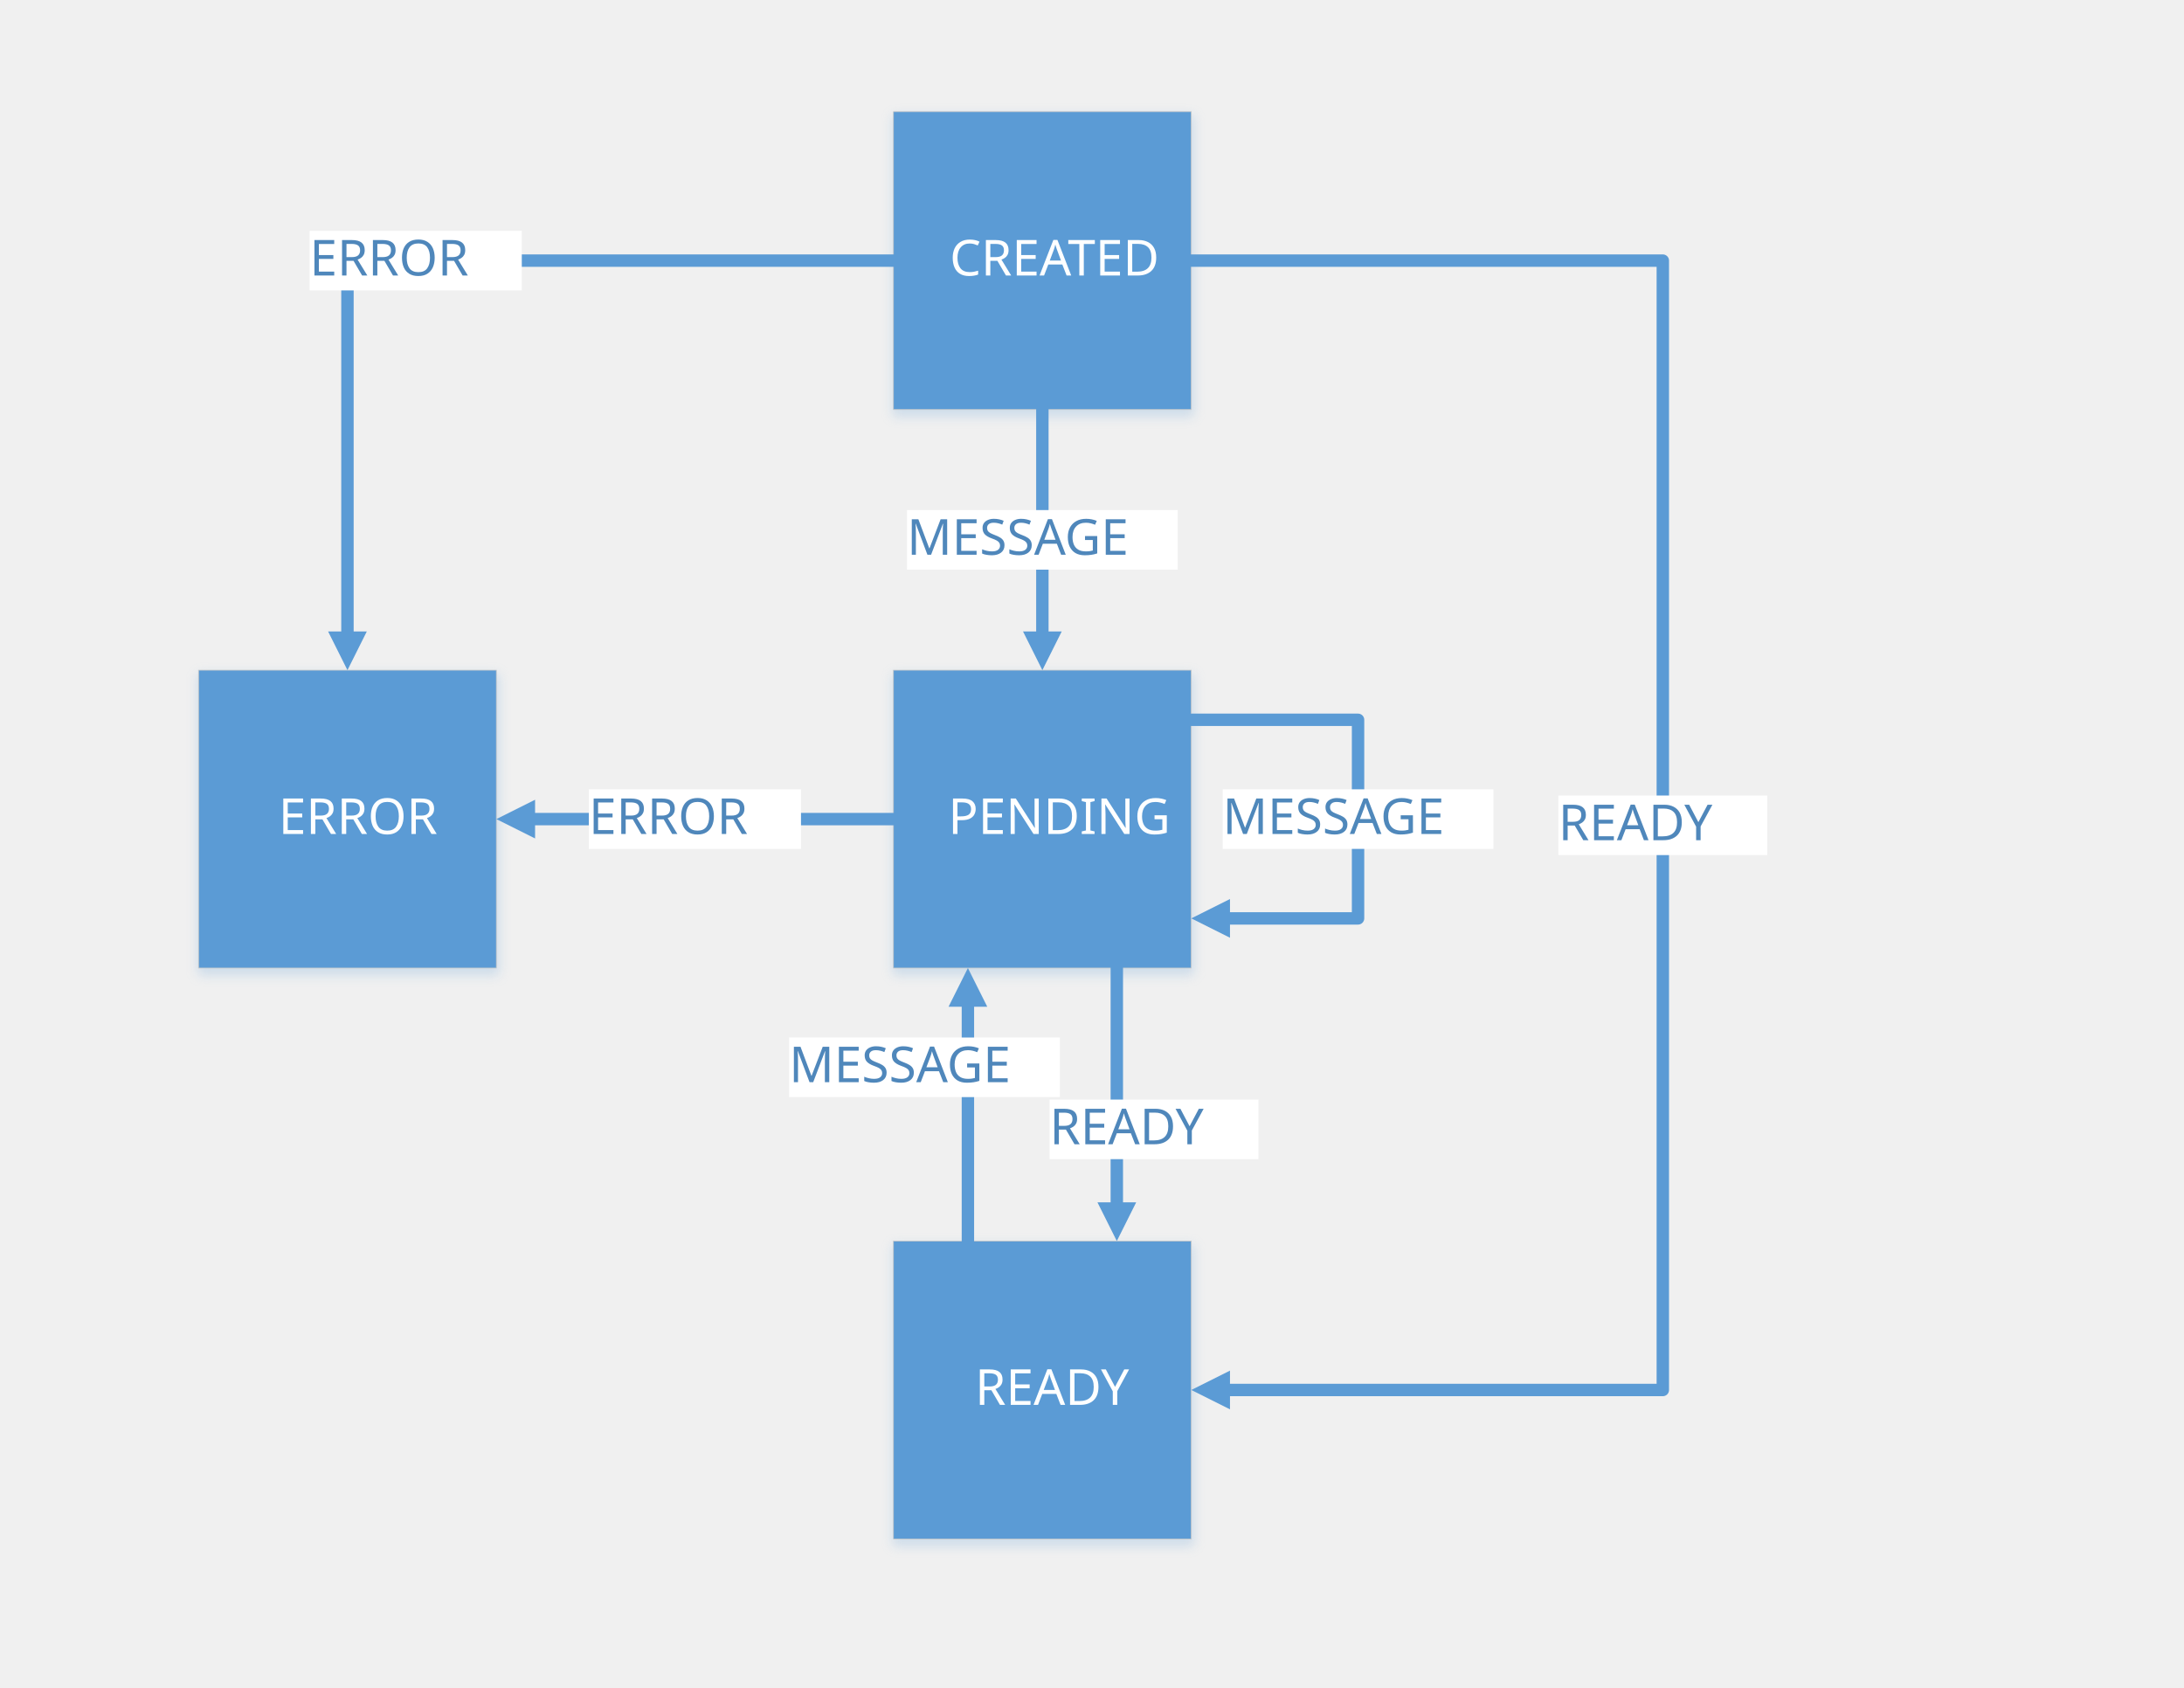
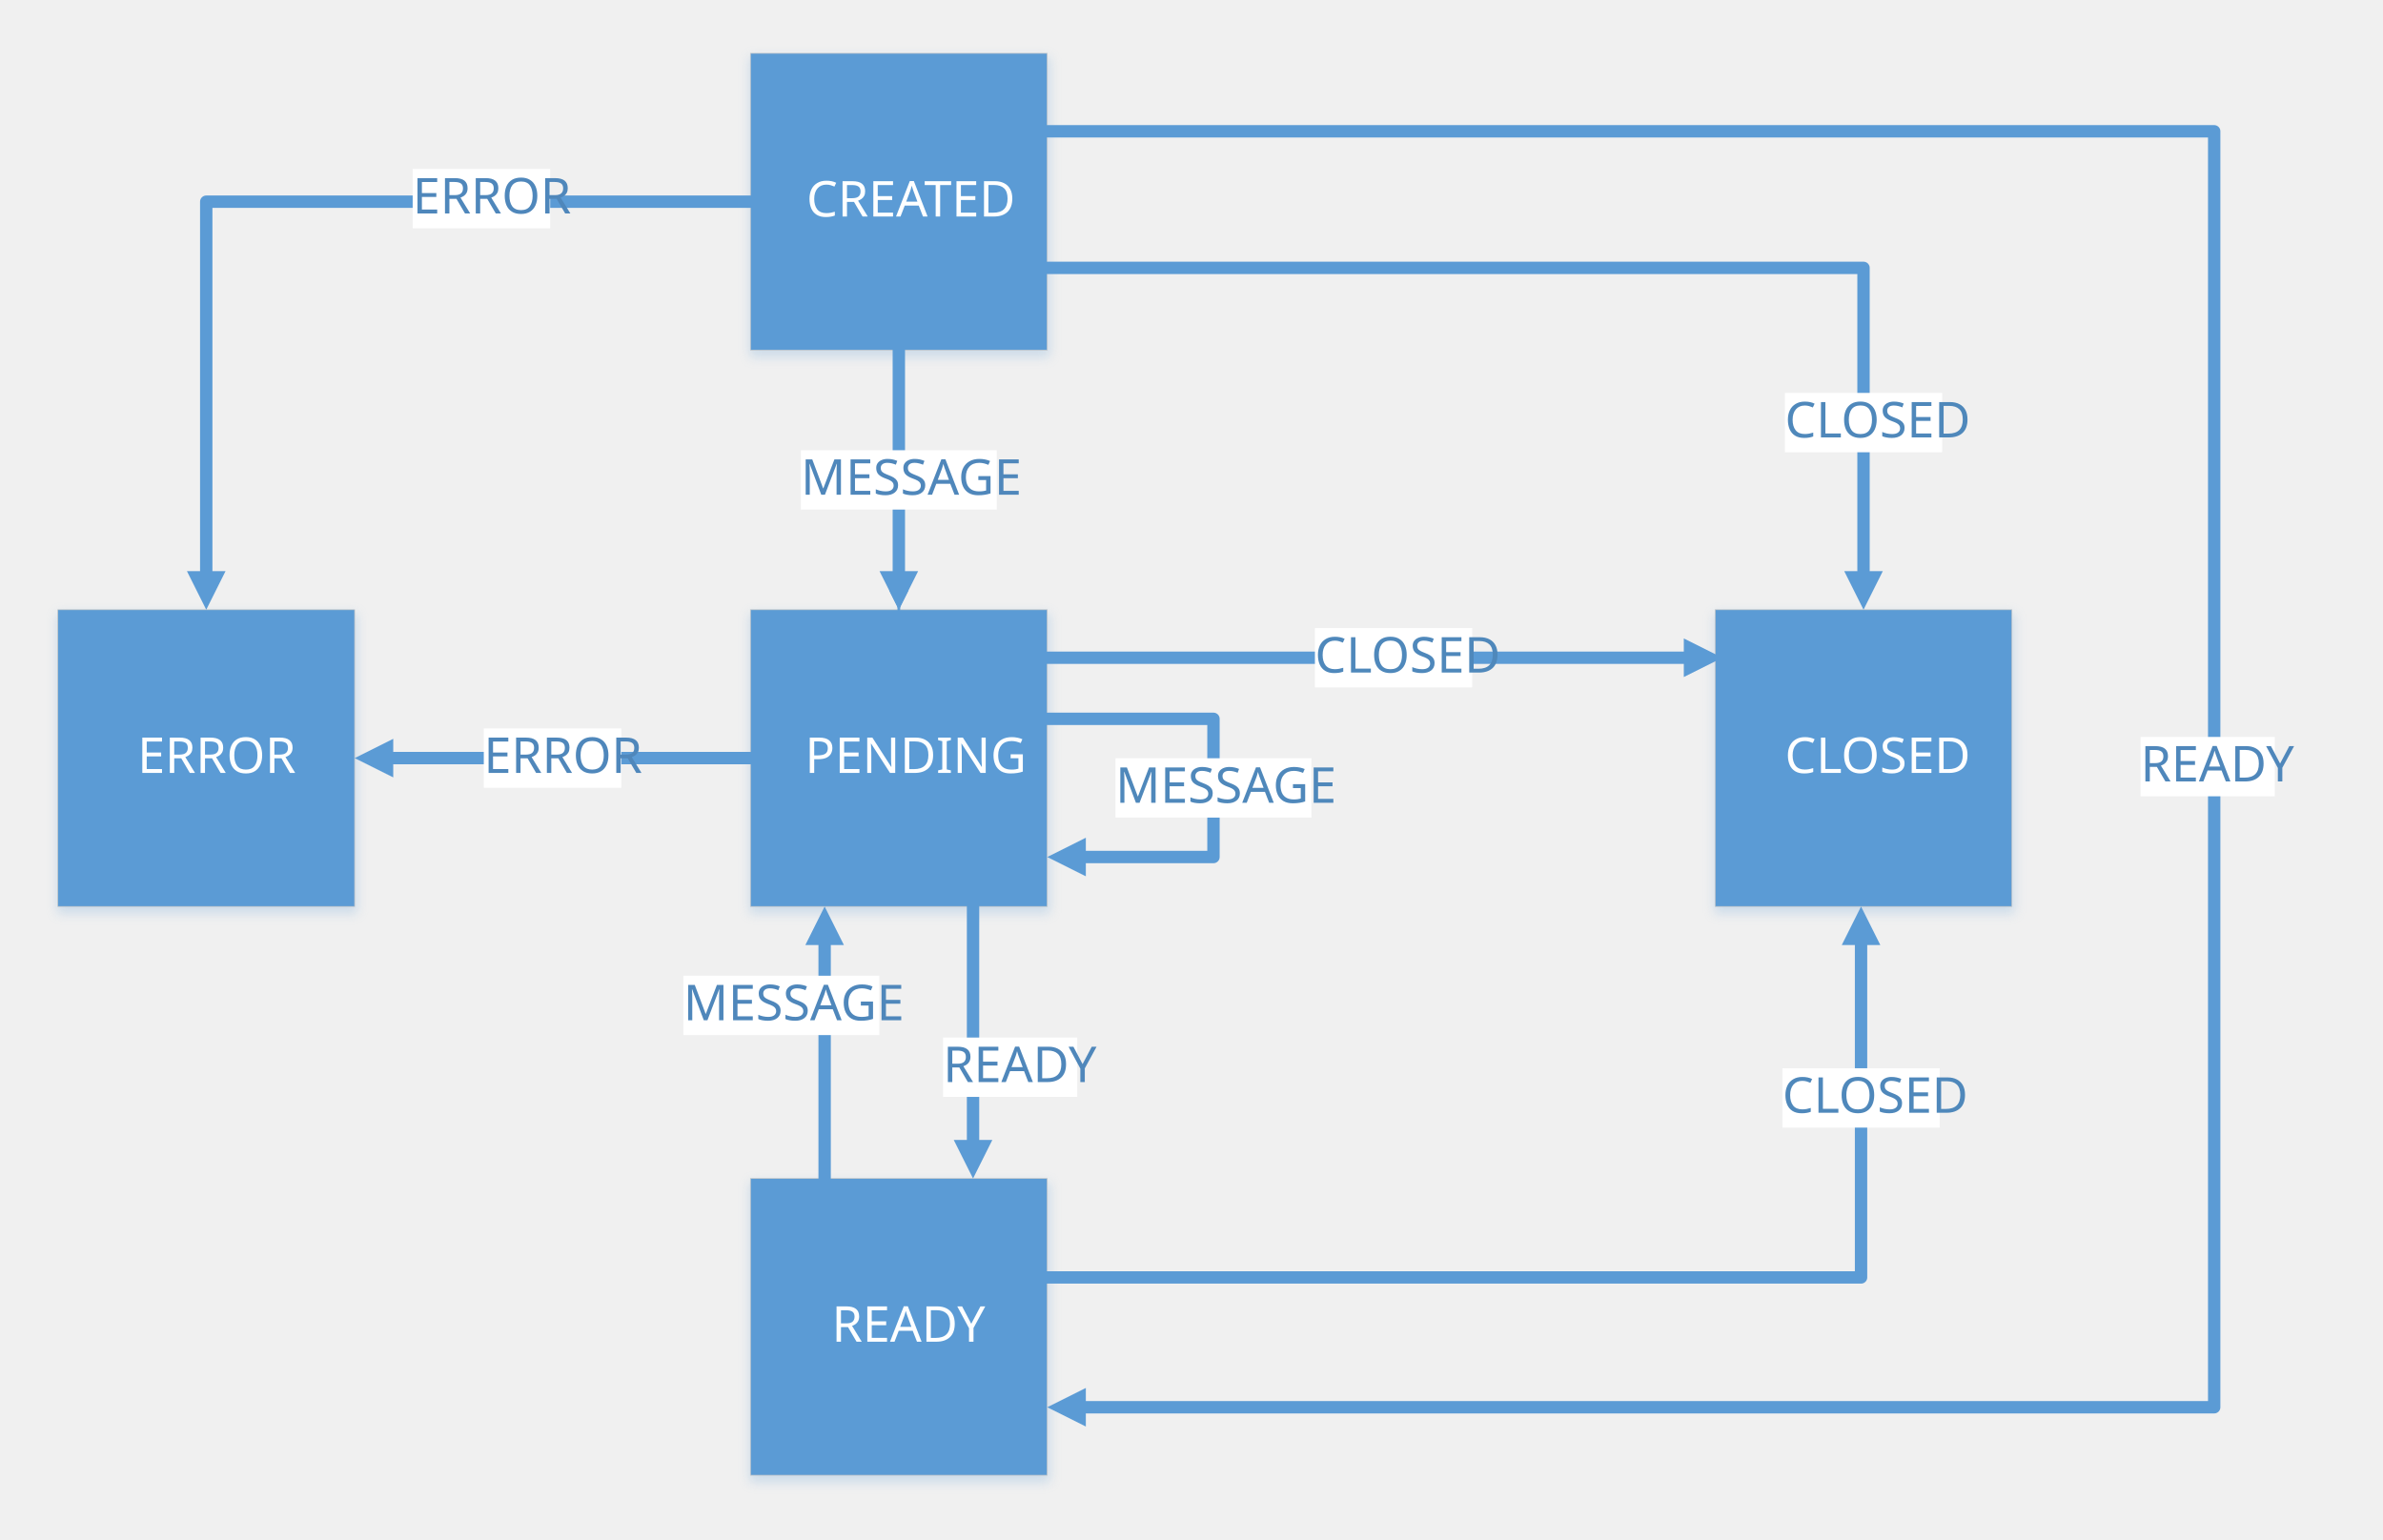
- <svg xmlns="http://www.w3.org/2000/svg" xmlns:xlink="http://www.w3.org/1999/xlink" width="11in" height="8.5in" viewBox="0 0 792 612" xml:space="preserve" color-interpolation-filters="sRGB" class="st11">
+ <svg xmlns="http://www.w3.org/2000/svg" xmlns:xlink="http://www.w3.org/1999/xlink" width="12.042in" height="7.781in" viewBox="0 0 867.029 560.25" xml:space="preserve" color-interpolation-filters="sRGB" class="st14">
  <style type="text/css">
	
		.st1 {visibility:visible}
		.st2 {fill:#5b9bd5;fill-opacity:0.22;filter:url(#filter_2);stroke:#5b9bd5;stroke-opacity:0.22}
		.st3 {fill:#5b9bd5;stroke:#c7c8c8;stroke-width:0.25}
		.st4 {fill:#feffff;font-family:Calibri;font-size:1.5em}
		.st5 {marker-end:url(#mrkr4-24);stroke:#5b9bd5;stroke-linecap:round;stroke-linejoin:round;stroke-width:4.5}
		.st6 {fill:#5b9bd5;fill-opacity:1;stroke:#5b9bd5;stroke-opacity:1;stroke-width:0.641}
		.st7 {fill:#ffffff;stroke:none;stroke-linecap:butt;stroke-width:7.2}
		.st8 {fill:#4f87bb;font-family:Calibri;font-size:1.5em}
- 		.st9 {marker-start:url(#mrkr4-66);stroke:#5b9bd5;stroke-linecap:round;stroke-linejoin:round;stroke-width:4.5}
- 		.st10 {fill:#4f88bb;font-family:Calibri;font-size:1.5em}
- 		.st11 {fill:none;fill-rule:evenodd;font-size:12px;overflow:visible;stroke-linecap:square;stroke-miterlimit:3}
+ 		.st9 {fill:#ffffff;stroke:none;stroke-linecap:butt}
+ 		.st10 {marker-start:url(#mrkr4-66);stroke:#5b9bd5;stroke-linecap:round;stroke-linejoin:round;stroke-width:4.5}
+ 		.st11 {fill:#4f88bb;font-family:Calibri;font-size:1.5em}
+ 		.st12 {marker-end:url(#mrkr4-101);stroke:#5b9bd5;stroke-linecap:round;stroke-linejoin:round;stroke-width:1}
+ 		.st13 {fill:#5b9bd5;fill-opacity:1;stroke:#5b9bd5;stroke-opacity:1;stroke-width:0.284}
+ 		.st14 {fill:none;fill-rule:evenodd;font-size:12px;overflow:visible;stroke-linecap:square;stroke-miterlimit:3}
	
	</style>
  <defs id="Markers">
    <g id="lend4">
      <path d="M 2 1 L 0 0 L 2 -1 L 2 1 " style="stroke:none" />
    </g>
    <marker id="mrkr4-24" class="st6" refX="-3.12" orient="auto" markerUnits="strokeWidth" overflow="visible">
      <use xlink:href="#lend4" transform="scale(-1.56,-1.56) " />
    </marker>
    <marker id="mrkr4-66" class="st6" refX="3.04" orient="auto" markerUnits="strokeWidth" overflow="visible">
      <use xlink:href="#lend4" transform="scale(1.56) " />
    </marker>
+     <marker id="mrkr4-101" class="st13" refX="-7.04" orient="auto" markerUnits="strokeWidth" overflow="visible">
+       <use xlink:href="#lend4" transform="scale(-3.52,-3.52) " />
+     </marker>
  </defs>
  <defs id="Filters">
    <filter id="filter_2">
      <feGaussianBlur stdDeviation="2" />
    </filter>
  </defs>
  <g>
-     <g id="shape21-1" transform="translate(324,-463.5)">
+     <g id="shape21-1" transform="translate(273.029,-432.848)">
      <g id="shadow21-2" transform="matrix(1,0,0,1,0.345598,1.97279)" class="st1">
-         <rect x="0" y="504" width="108" height="108" class="st2" />
+         <rect x="0" y="452.25" width="108" height="108" class="st2" />
      </g>
-       <rect x="0" y="504" width="108" height="108" class="st3" />
-       <text x="20.4" y="563.4" class="st4">CREATED</text>
+       <rect x="0" y="452.25" width="108" height="108" class="st3" />
+       <text x="20.4" y="511.65" class="st4">CREATED</text>
    </g>
-     <g id="shape22-7" transform="translate(324,-261)">
+     <g id="shape22-7" transform="translate(273.029,-230.348)">
      <g id="shadow22-8" transform="matrix(1,0,0,1,0.345598,1.97279)" class="st1">
-         <rect x="0" y="504" width="108" height="108" class="st2" />
+         <rect x="0" y="452.25" width="108" height="108" class="st2" />
      </g>
-       <rect x="0" y="504" width="108" height="108" class="st3" />
-       <text x="19.85" y="563.4" class="st4">PENDING</text>
+       <rect x="0" y="452.25" width="108" height="108" class="st3" />
+       <text x="19.85" y="511.65" class="st4">PENDING</text>
    </g>
-     <g id="shape24-13" transform="translate(324,-54)">
+     <g id="shape24-13" transform="translate(273.029,-23.3478)">
      <g id="shadow24-14" transform="matrix(1,0,0,1,0.345598,1.97279)" class="st1">
-         <rect x="0" y="504" width="108" height="108" class="st2" />
+         <rect x="0" y="452.25" width="108" height="108" class="st2" />
      </g>
-       <rect x="0" y="504" width="108" height="108" class="st3" />
-       <text x="29.59" y="563.4" class="st4">READY</text>
+       <rect x="0" y="452.25" width="108" height="108" class="st3" />
+       <text x="29.59" y="511.65" class="st4">READY</text>
    </g>
-     <g id="shape8-19" transform="translate(423,-517.5)">
-       <path d="M9 612 L180 612 L180 1021.5 L23.04 1021.5" class="st5" />
-       <rect x="142.132" y="805.95" width="75.735" height="21.6" class="st7" />
-       <text x="142.13" y="822.15" class="st8">READY</text>
+     <g id="shape8-19" transform="translate(372.029,-512.471)">
+       <path d="M9 560.25 L433.59 560.25 L433.59 1024.62 L23.04 1024.62" class="st5" />
+       <rect x="406.809" y="780.671" width="48.823" height="21.6" class="st7" />
+       <text x="406.81" y="796.87" class="st8">READY</text>
    </g>
-     <g id="shape10-27" transform="translate(369,-463.5)">
-       <path d="M9 612 L9 692.46" class="st5" />
-       <rect x="-40.096" y="648.45" width="98.191" height="21.6" class="st7" />
-       <text x="-40.1" y="664.65" class="st8">MESSAGE</text>
+     <g id="shape10-27" transform="translate(318.029,-432.848)">
+       <path d="M9 560.25 L9 640.71" class="st5" />
+       <rect x="-26.64" y="596.7" width="71.279" height="21.6" class="st9" />
+       <text x="-26.64" y="612.9" class="st8">MESSAGE</text>
    </g>
-     <g id="shape23-34" transform="translate(72,-261)">
+     <g id="shape23-34" transform="translate(21.0294,-230.348)">
      <g id="shadow23-35" transform="matrix(1,0,0,1,0.345598,1.97279)" class="st1">
-         <rect x="0" y="504" width="108" height="108" class="st2" />
+         <rect x="0" y="452.25" width="108" height="108" class="st2" />
      </g>
-       <rect x="0" y="504" width="108" height="108" class="st3" />
-       <text x="28.99" y="563.4" class="st4">ERROR</text>
+       <rect x="0" y="452.25" width="108" height="108" class="st3" />
+       <text x="28.99" y="511.65" class="st4">ERROR</text>
    </g>
-     <g id="shape13-40" transform="translate(324,-517.5)">
-       <path d="M0 612 L-198 612 L-198 746.46" class="st5" />
-       <rect x="-211.72" y="601.2" width="76.939" height="21.6" class="st7" />
-       <text x="-211.72" y="617.4" class="st8">ERROR</text>
+     <g id="shape13-40" transform="translate(273.029,-486.848)">
+       <path d="M0 560.25 L-198 560.25 L-198 694.71" class="st5" />
+       <rect x="-122.889" y="548.325" width="50.027" height="21.6" class="st7" />
+       <text x="-122.89" y="564.53" class="st8">ERROR</text>
    </g>
-     <g id="shape14-47" transform="translate(324,-306)">
-       <path d="M0 603 L-129.96 603" class="st5" />
-       <rect x="-110.47" y="592.2" width="76.939" height="21.6" class="st7" />
-       <text x="-110.47" y="608.4" class="st8">ERROR</text>
+     <g id="shape14-47" transform="translate(273.029,-275.348)">
+       <path d="M0 551.25 L-129.96 551.25" class="st5" />
+       <rect x="-97.014" y="540.45" width="50.027" height="21.6" class="st7" />
+       <text x="-97.01" y="556.65" class="st8">ERROR</text>
    </g>
-     <g id="shape28-54" transform="translate(1017,351) rotate(90)">
-       <path d="M0 612 L84.96 612" class="st5" />
-       <rect x="-636.368" y="47.7" width="75.735" height="21.6" transform="rotate(-90)" class="st7" />
-       <text x="-636.37" y="63.9" transform="rotate(-90)" class="st8">READY</text>
+     <g id="shape28-54" transform="translate(914.279,329.902) rotate(90)">
+       <path d="M0 560.25 L84.96 560.25" class="st5" />
+       <rect x="-571.162" y="47.7" width="48.823" height="21.6" transform="rotate(-90)" class="st7" />
+       <text x="-571.16" y="63.9" transform="rotate(-90)" class="st8">READY</text>
    </g>
-     <g id="shape29-61" transform="translate(963,351) rotate(90)">
-       <path d="M13.68 612 L14.04 612 L99 612" class="st9" />
-       <rect x="-676.846" y="25.2" width="98.191" height="21.6" transform="rotate(-90)" class="st7" />
-       <text x="-676.85" y="41.4" transform="rotate(-90)" class="st8">MESSAGE</text>
+     <g id="shape29-61" transform="translate(860.279,329.902) rotate(90)">
+       <path d="M13.68 560.25 L14.04 560.25 L99 560.25" class="st10" />
+       <rect x="-611.64" y="25.2" width="71.279" height="21.6" transform="rotate(-90)" class="st7" />
+       <text x="-611.64" y="41.4" transform="rotate(-90)" class="st8">MESSAGE</text>
    </g>
-     <g id="shape30-69" transform="translate(423,-351)">
-       <path d="M9 612 L69.48 612 L69.48 684 L23.04 684" class="st5" />
-       <rect x="20.384" y="637.2" width="98.191" height="21.6" class="st7" />
-       <text x="20.38" y="653.4" class="st10">MESSAGE</text>
+     <g id="shape30-69" transform="translate(372.029,-298.642)">
+       <path d="M9 560.25 L69.48 560.25 L69.48 610.54 L23.04 610.54" class="st5" />
+       <rect x="33.84" y="574.597" width="71.279" height="21.6" class="st7" />
+       <text x="33.84" y="590.8" class="st11">MESSAGE</text>
+     </g>
+     <g id="shape31-76" transform="translate(624.029,-230.348)">
+       <g id="shadow31-77" transform="matrix(1,0,0,1,0.345598,1.97279)" class="st1">
+         <rect x="0" y="452.25" width="108" height="108" class="st2" />
+       </g>
+       <rect x="0" y="452.25" width="108" height="108" class="st3" />
+       <text x="25.39" y="511.65" class="st4">CLOSED</text>
+     </g>
+     <g id="shape32-82" transform="translate(381.029,-462.76)">
+       <path d="M0 560.25 L297 560.25 L297 670.62" class="st5" />
+       <rect x="268.392" y="605.755" width="57.217" height="21.6" class="st7" />
+       <text x="268.39" y="621.95" class="st11">CLOSED</text>
+     </g>
+     <g id="shape33-89" transform="translate(381.029,-311.877)">
+       <path d="M0 551.25 L231.61 551.25" class="st5" />
+       <rect x="97.392" y="540.45" width="57.217" height="21.6" class="st7" />
+       <text x="97.39" y="556.65" class="st11">CLOSED</text>
+     </g>
+     <g id="shape34-96" transform="translate(318.029,-329.348)">
+       <path d="M9 551.25 L9 542.25 L9 544.21" class="st12" />
+     </g>
+     <g id="shape35-102" transform="translate(381.029,-95.3478)">
+       <path d="M0 560.25 L296.1 560.25 L296.1 439.29" class="st5" />
+       <rect x="267.492" y="484.123" width="57.217" height="21.6" class="st7" />
+       <text x="267.49" y="500.32" class="st11">CLOSED</text>
    </g>
  </g>
</svg>
